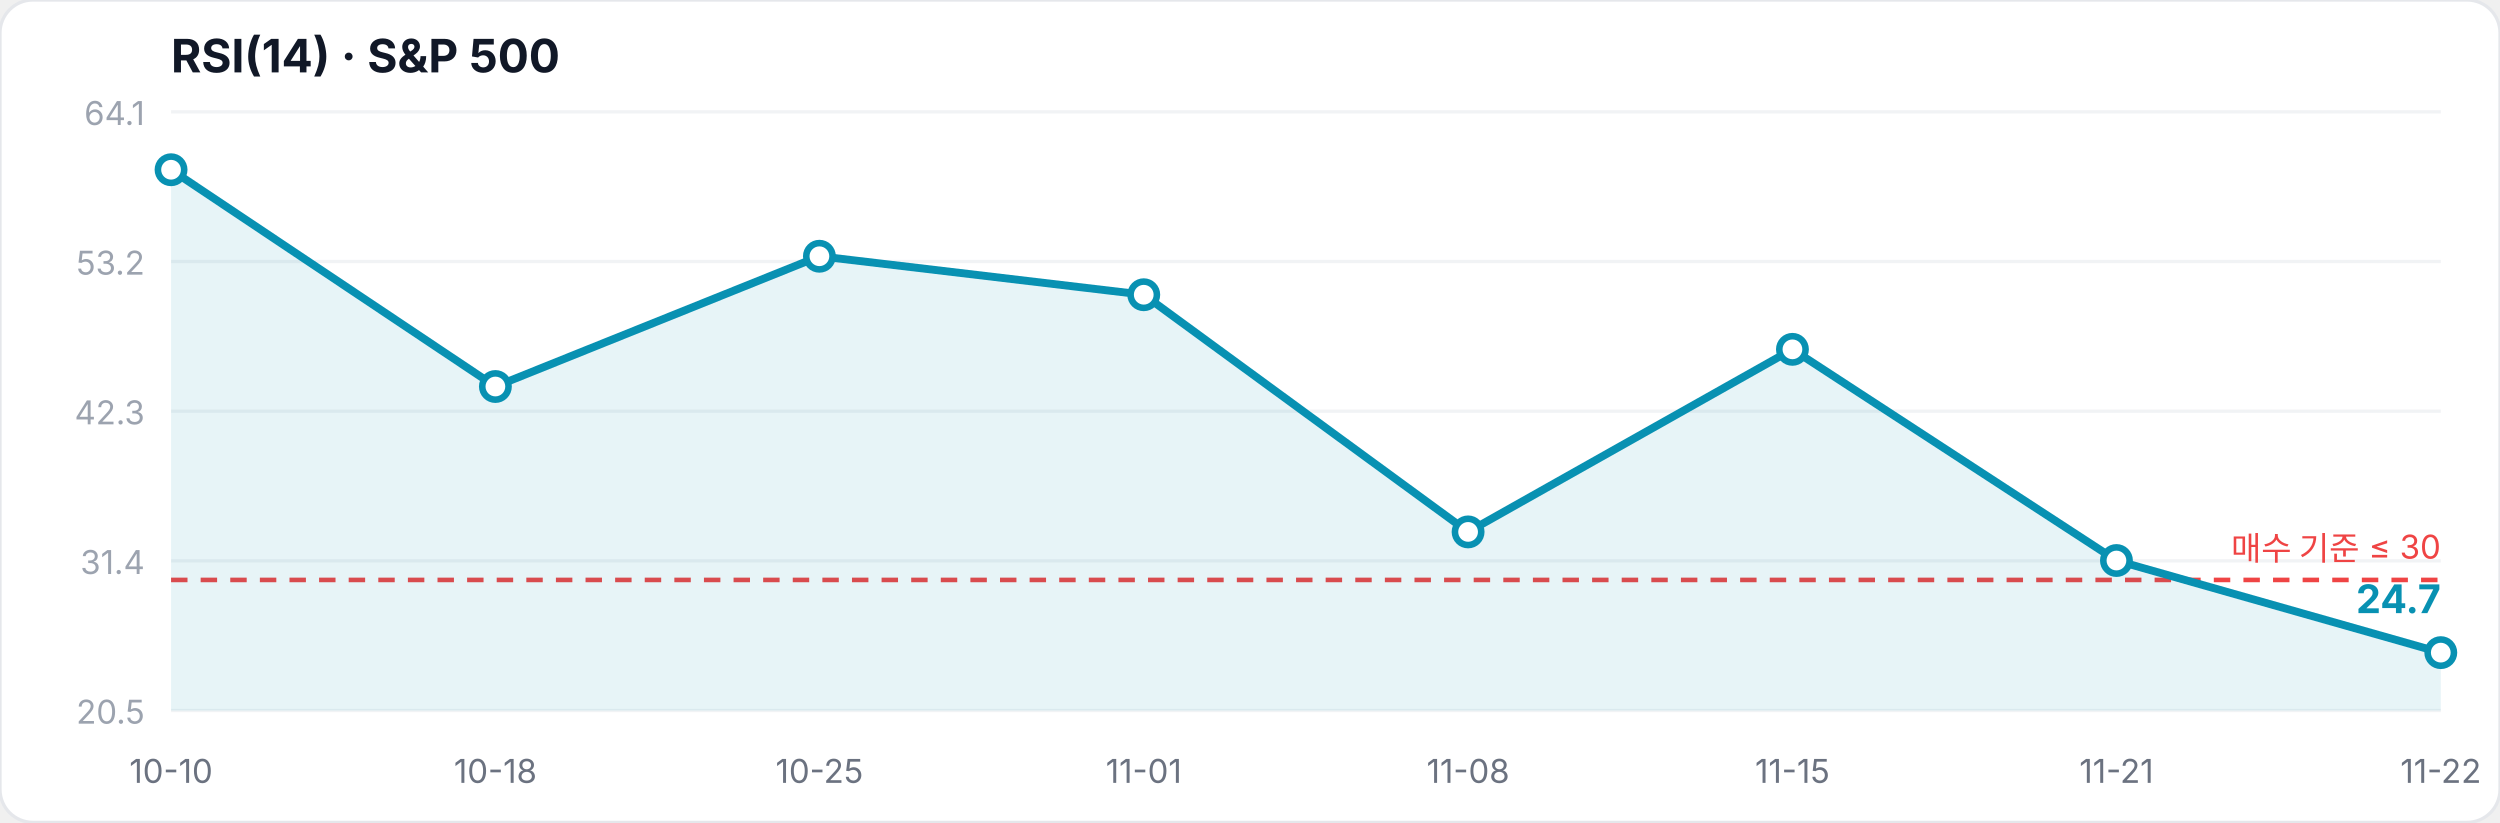
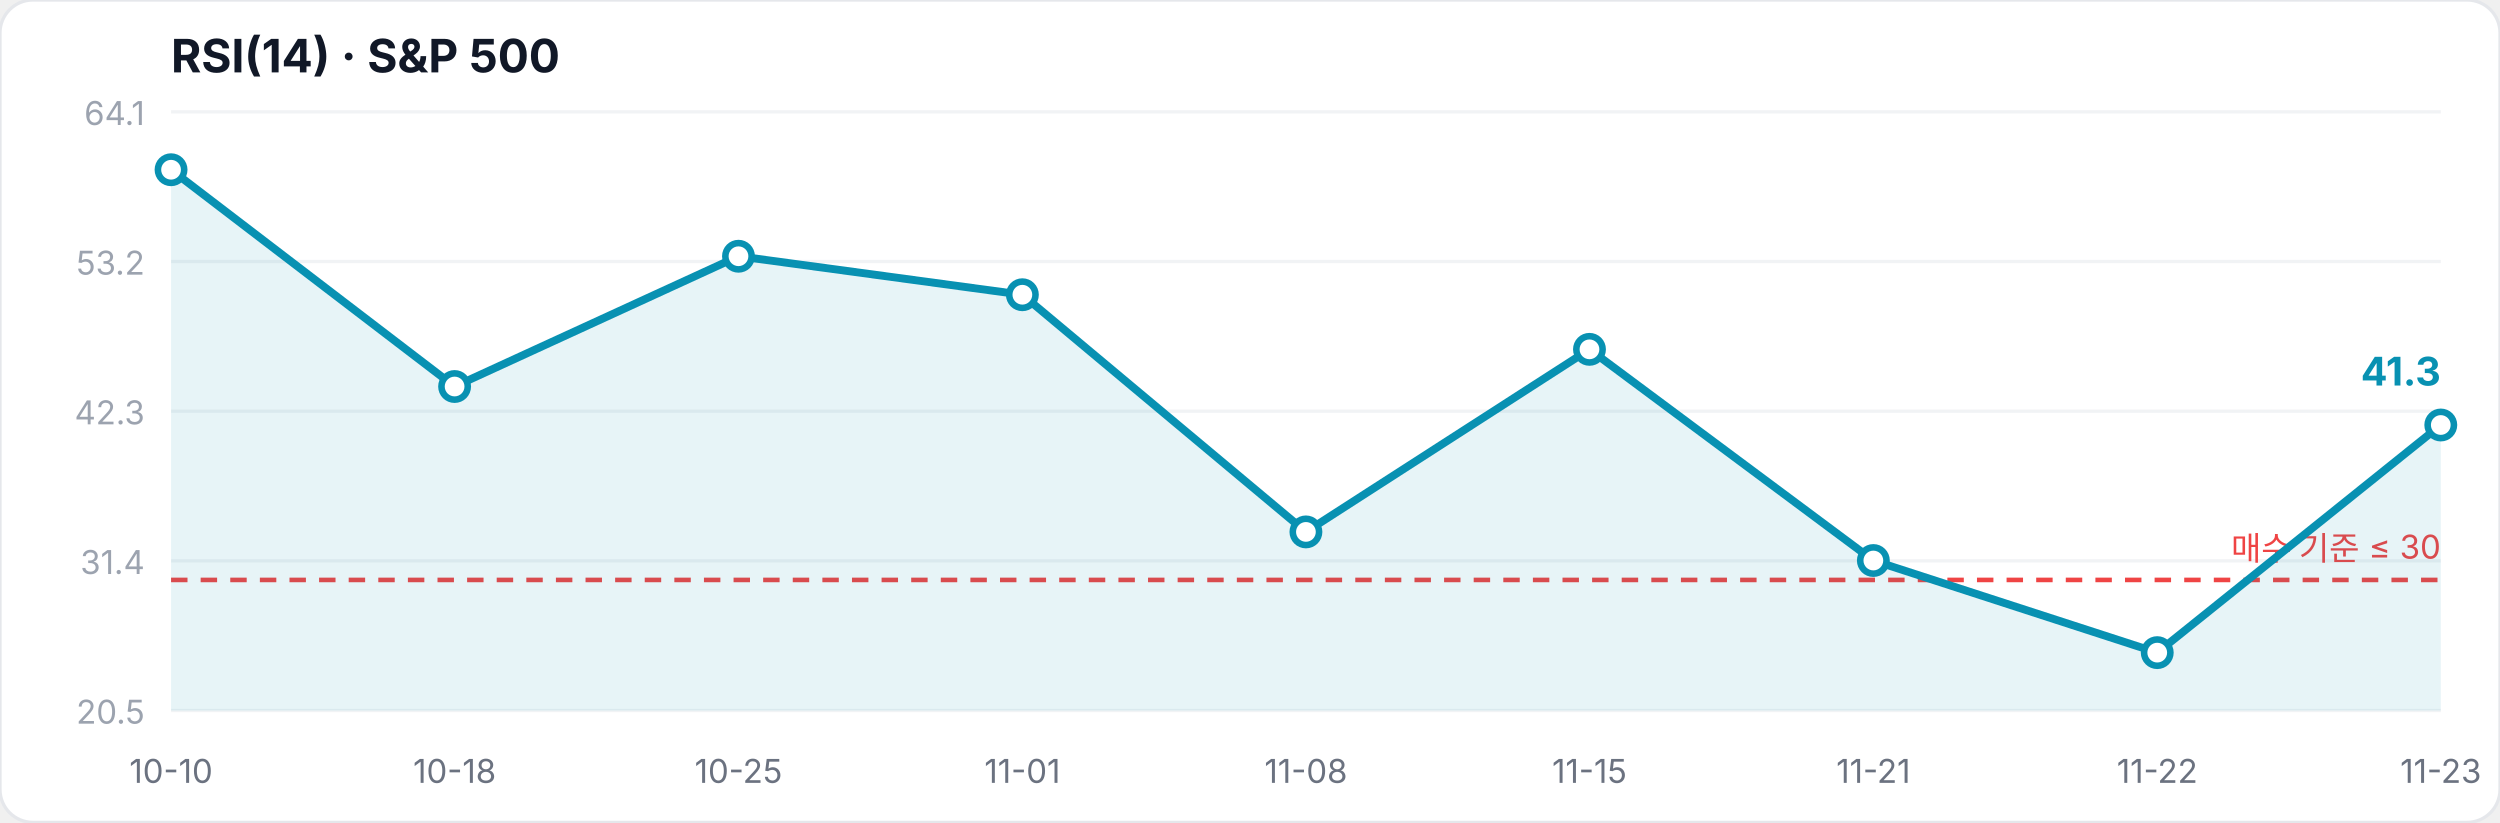
<svg xmlns="http://www.w3.org/2000/svg" viewBox="0 0 760 250" width="100%" role="img" aria-label="RSI(14) · S&amp;P 500" style="max-width:100%;height:auto;font-family:-apple-system,BlinkMacSystemFont,'Segoe UI',sans-serif">
  <rect x="0" y="0" width="760" height="250" rx="10" fill="#ffffff" stroke="#e5e7eb" />
  <text x="52" y="22" font-size="14" font-weight="700" fill="#111827">RSI(14) · S&amp;P 500</text>
  <line x1="52" y1="216.0" x2="742" y2="216.0" stroke="#f1f3f5" />
  <text x="44" y="220.0" font-size="10" fill="#9ca3af" text-anchor="end">20.5</text>
  <line x1="52" y1="170.5" x2="742" y2="170.5" stroke="#f1f3f5" />
  <text x="44" y="174.5" font-size="10" fill="#9ca3af" text-anchor="end">31.4</text>
  <line x1="52" y1="125.0" x2="742" y2="125.0" stroke="#f1f3f5" />
  <text x="44" y="129.0" font-size="10" fill="#9ca3af" text-anchor="end">42.3</text>
  <line x1="52" y1="79.5" x2="742" y2="79.5" stroke="#f1f3f5" />
  <text x="44" y="83.5" font-size="10" fill="#9ca3af" text-anchor="end">53.2</text>
  <line x1="52" y1="34.0" x2="742" y2="34.0" stroke="#f1f3f5" />
  <text x="44" y="38.0" font-size="10" fill="#9ca3af" text-anchor="end">64.1</text>
  <line x1="52" y1="176.3" x2="742" y2="176.3" stroke="#ef4444" stroke-width="1.4" stroke-dasharray="5 4" />
  <text x="742" y="170.3" font-size="10" fill="#ef4444" text-anchor="end">매수 기준 ≤ 30</text>
-   <path d="M 52.0 216.0 L 52.0 51.6 L 150.6 117.5 L 249.1 77.9 L 347.7 89.6 L 446.3 161.7 L 544.9 106.2 L 643.4 170.4 L 742.0 198.4 L 742.0 216.0 Z" fill="#0891b2" opacity="0.10" />
-   <polyline points="52.0,51.6 150.6,117.5 249.1,77.9 347.7,89.6 446.3,161.7 544.9,106.2 643.4,170.4 742.0,198.4" fill="none" stroke="#0891b2" stroke-width="2.4" stroke-linejoin="round" stroke-linecap="round" />
+   <path d="M 52.0 216.0 L 52.0 51.6 L 138.2 117.5 L 224.5 77.9 L 310.8 89.6 L 397.0 161.7 L 483.2 106.2 L 569.5 170.4 L 655.8 198.4 L 742.0 129.2 L 742.0 216.0 Z" fill="#0891b2" opacity="0.10" />
+   <polyline points="52.0,51.6 138.2,117.5 224.5,77.9 310.8,89.6 397.0,161.7 483.2,106.2 569.5,170.4 655.8,198.4 742.0,129.2" fill="none" stroke="#0891b2" stroke-width="2.4" stroke-linejoin="round" stroke-linecap="round" />
  <circle cx="52.0" cy="51.6" r="4" fill="#fff" stroke="#0891b2" stroke-width="2" />
-   <circle cx="150.6" cy="117.5" r="4" fill="#fff" stroke="#0891b2" stroke-width="2" />
-   <circle cx="249.1" cy="77.9" r="4" fill="#fff" stroke="#0891b2" stroke-width="2" />
-   <circle cx="347.7" cy="89.6" r="4" fill="#fff" stroke="#0891b2" stroke-width="2" />
-   <circle cx="446.3" cy="161.7" r="4" fill="#fff" stroke="#0891b2" stroke-width="2" />
-   <circle cx="544.9" cy="106.2" r="4" fill="#fff" stroke="#0891b2" stroke-width="2" />
-   <circle cx="643.4" cy="170.4" r="4" fill="#fff" stroke="#0891b2" stroke-width="2" />
-   <circle cx="742.0" cy="198.4" r="4" fill="#fff" stroke="#0891b2" stroke-width="2" />
-   <text x="742.0" y="186.4" font-size="12" font-weight="700" fill="#0891b2" text-anchor="end">24.7</text>
+   <circle cx="138.2" cy="117.5" r="4" fill="#fff" stroke="#0891b2" stroke-width="2" />
+   <circle cx="224.5" cy="77.9" r="4" fill="#fff" stroke="#0891b2" stroke-width="2" />
+   <circle cx="310.8" cy="89.6" r="4" fill="#fff" stroke="#0891b2" stroke-width="2" />
+   <circle cx="397.0" cy="161.7" r="4" fill="#fff" stroke="#0891b2" stroke-width="2" />
+   <circle cx="483.2" cy="106.2" r="4" fill="#fff" stroke="#0891b2" stroke-width="2" />
+   <circle cx="569.5" cy="170.4" r="4" fill="#fff" stroke="#0891b2" stroke-width="2" />
+   <circle cx="655.8" cy="198.4" r="4" fill="#fff" stroke="#0891b2" stroke-width="2" />
+   <circle cx="742.0" cy="129.2" r="4" fill="#fff" stroke="#0891b2" stroke-width="2" />
+   <text x="742.0" y="117.2" font-size="12" font-weight="700" fill="#0891b2" text-anchor="end">41.3</text>
  <text x="52.0" y="238" font-size="10" fill="#6b7280" text-anchor="middle">10-10</text>
-   <text x="150.6" y="238" font-size="10" fill="#6b7280" text-anchor="middle">10-18</text>
-   <text x="249.1" y="238" font-size="10" fill="#6b7280" text-anchor="middle">10-25</text>
-   <text x="347.7" y="238" font-size="10" fill="#6b7280" text-anchor="middle">11-01</text>
-   <text x="446.3" y="238" font-size="10" fill="#6b7280" text-anchor="middle">11-08</text>
-   <text x="544.9" y="238" font-size="10" fill="#6b7280" text-anchor="middle">11-15</text>
-   <text x="643.4" y="238" font-size="10" fill="#6b7280" text-anchor="middle">11-21</text>
-   <text x="742.0" y="238" font-size="10" fill="#6b7280" text-anchor="middle">11-22</text>
+   <text x="138.2" y="238" font-size="10" fill="#6b7280" text-anchor="middle">10-18</text>
+   <text x="224.5" y="238" font-size="10" fill="#6b7280" text-anchor="middle">10-25</text>
+   <text x="310.8" y="238" font-size="10" fill="#6b7280" text-anchor="middle">11-01</text>
+   <text x="397.0" y="238" font-size="10" fill="#6b7280" text-anchor="middle">11-08</text>
+   <text x="483.2" y="238" font-size="10" fill="#6b7280" text-anchor="middle">11-15</text>
+   <text x="569.5" y="238" font-size="10" fill="#6b7280" text-anchor="middle">11-21</text>
+   <text x="655.8" y="238" font-size="10" fill="#6b7280" text-anchor="middle">11-22</text>
+   <text x="742.0" y="238" font-size="10" fill="#6b7280" text-anchor="middle">11-23</text>
</svg>
